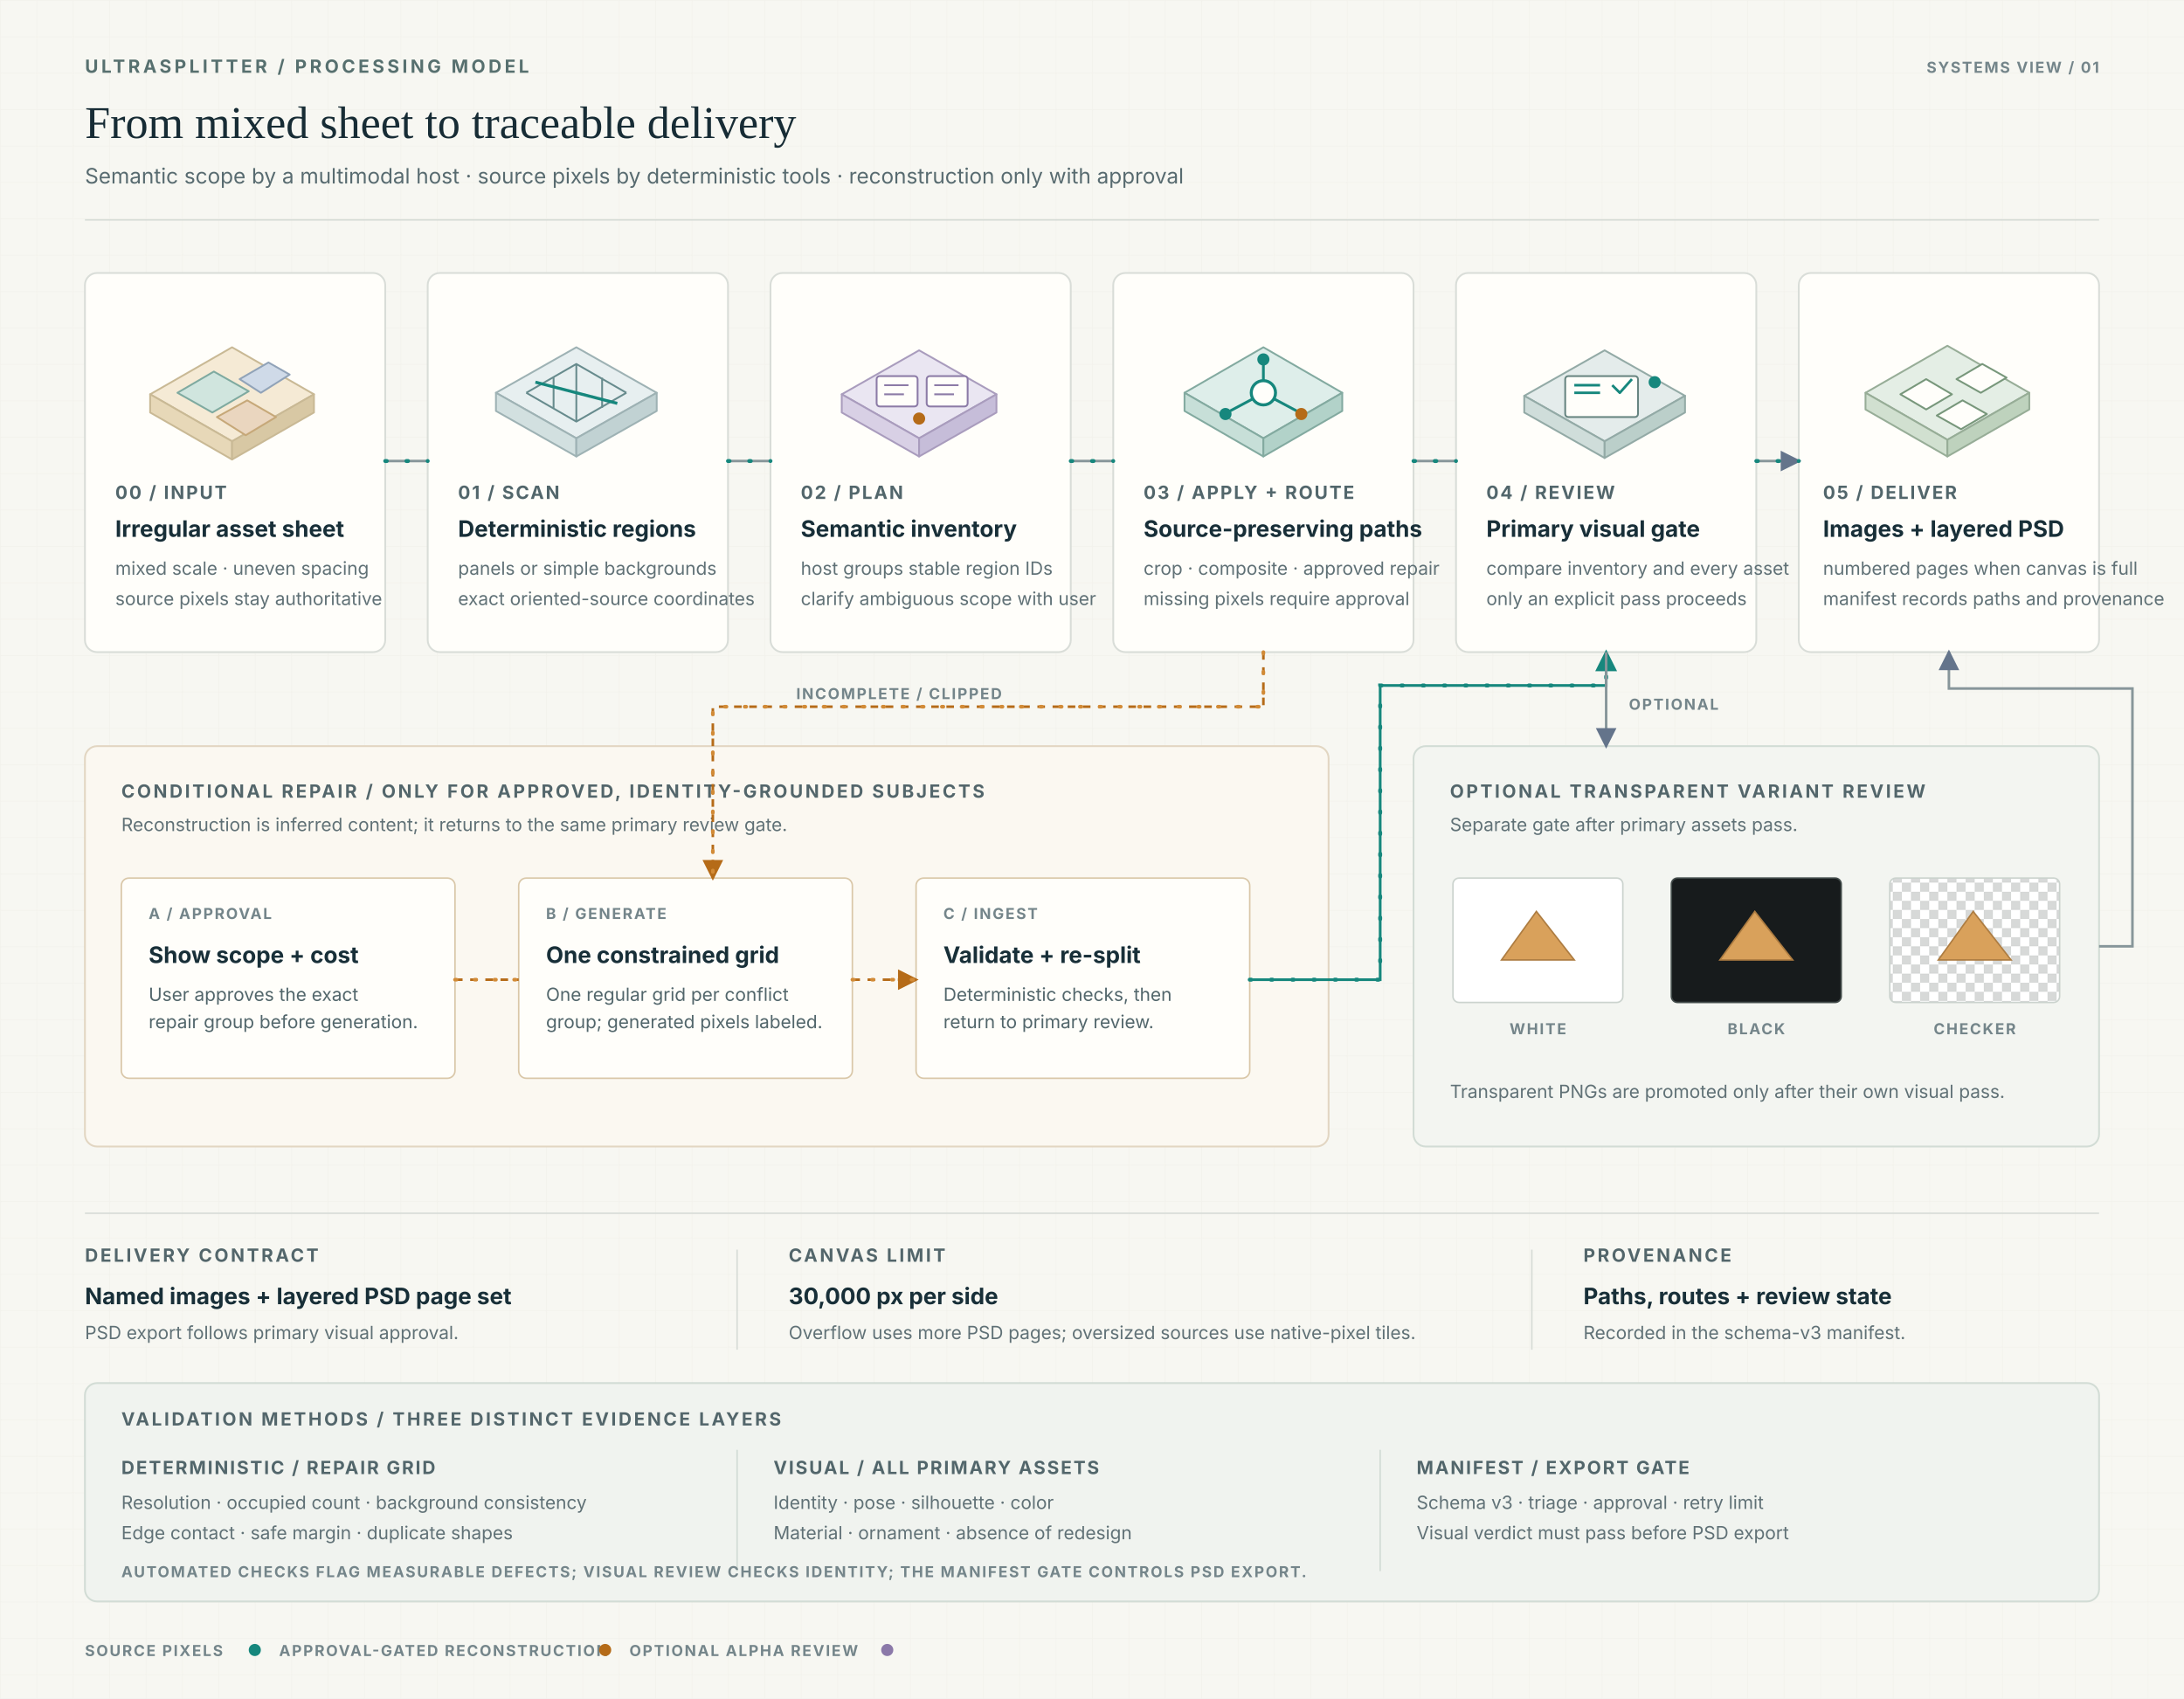
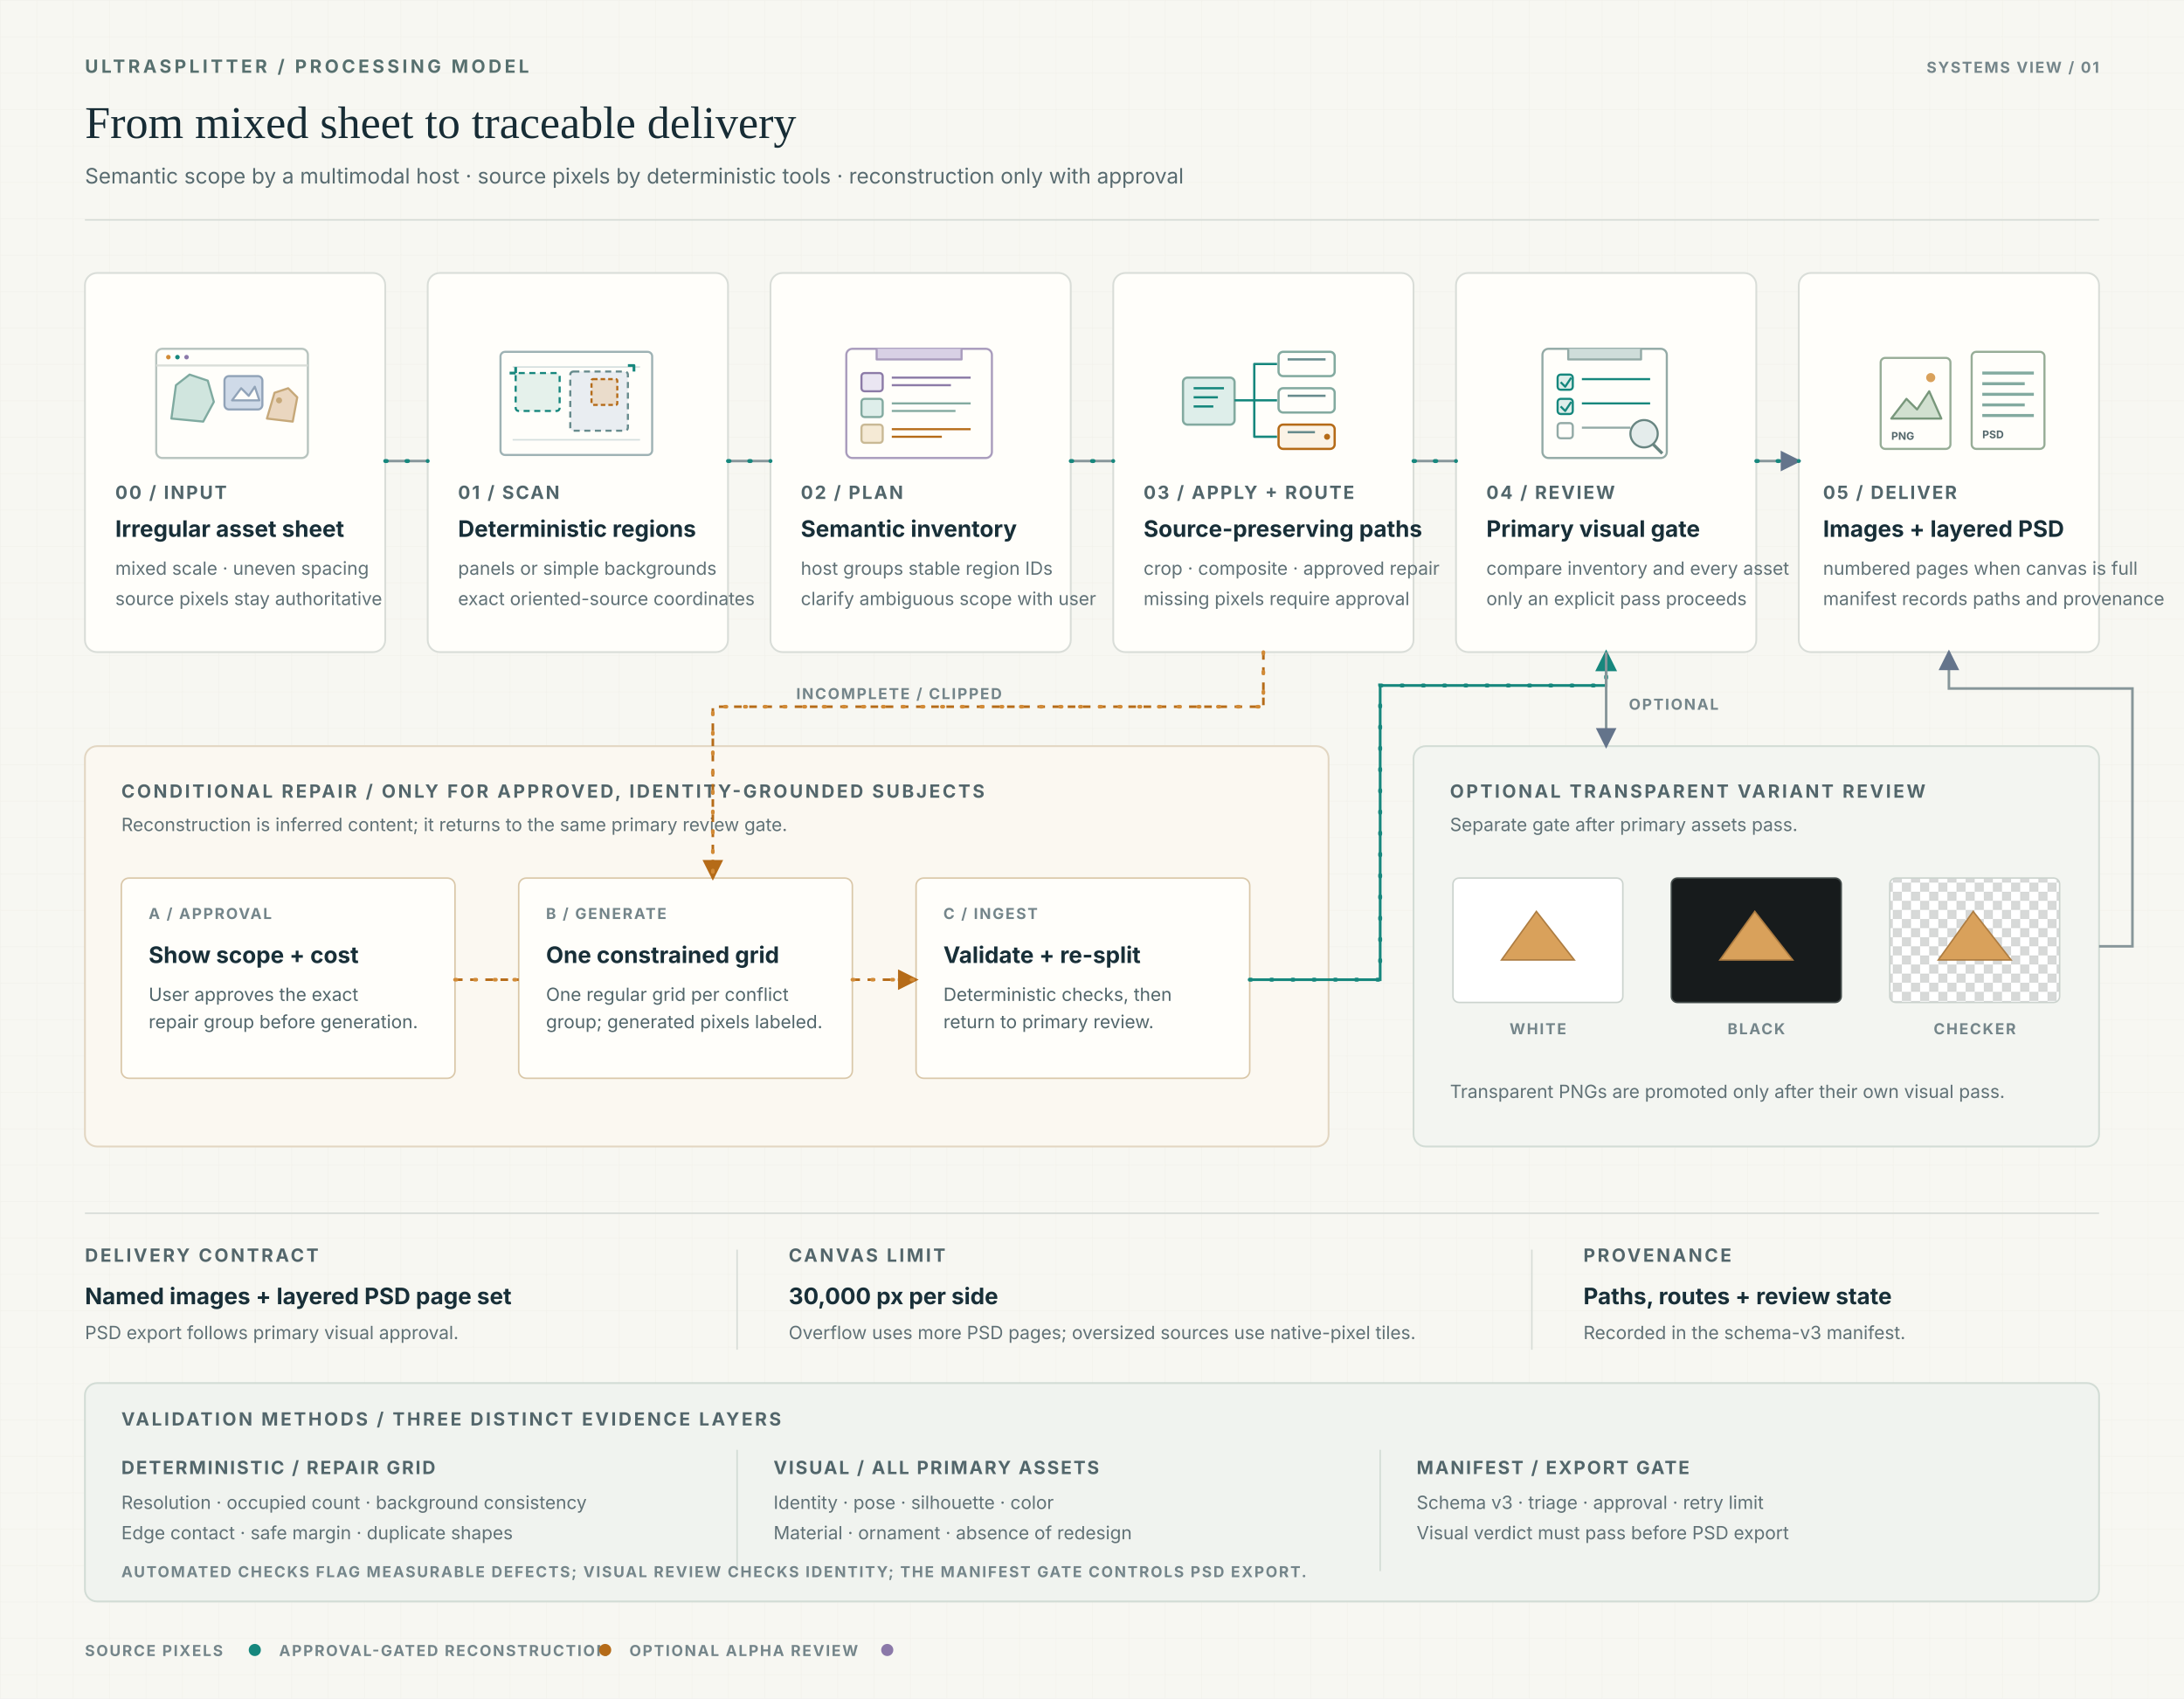
<svg xmlns="http://www.w3.org/2000/svg" width="1440" height="1120" viewBox="0 0 1440 1120" role="img" aria-labelledby="title desc">
  <defs>
    <pattern id="paper-grid" width="24" height="24" patternUnits="userSpaceOnUse">
      <path d="M24 0H0V24" fill="none" stroke="#e9e8e1" stroke-width="0.7" />
    </pattern>
    <pattern id="checker" width="12" height="12" patternUnits="userSpaceOnUse">
      <rect width="12" height="12" fill="#fff" />
      <path d="M0 0H6V6H0ZM6 6H12V12H6Z" fill="#d7d9d8" />
    </pattern>
    <marker id="arrow" markerWidth="8" markerHeight="8" refX="7" refY="4" orient="auto">
      <path d="M0 0L8 4L0 8Z" fill="#64748b" />
    </marker>
    <marker id="arrow-teal" markerWidth="8" markerHeight="8" refX="7" refY="4" orient="auto">
      <path d="M0 0L8 4L0 8Z" fill="#16877d" />
    </marker>
    <marker id="arrow-amber" markerWidth="8" markerHeight="8" refX="7" refY="4" orient="auto">
      <path d="M0 0L8 4L0 8Z" fill="#b56b18" />
    </marker>
    <style>
      .sans { font-family: Inter, ui-sans-serif, system-ui, -apple-system, BlinkMacSystemFont, "Segoe UI", sans-serif; }
      .serif { font-family: Georgia, "Times New Roman", serif; }
      .eyebrow { font-size: 12px; font-weight: 700; letter-spacing: 2px; fill: #57706f; }
      .headline { font-size: 30px; font-weight: 500; fill: #172c35; }
      .subtitle { font-size: 14px; fill: #586b70; }
      .stage { font-size: 12px; font-weight: 750; letter-spacing: 1.1px; fill: #52666b; }
      .card-title { font-size: 15px; font-weight: 700; fill: #182f38; }
      .copy { font-size: 12px; fill: #607176; }
      .micro { font-size: 10px; font-weight: 700; letter-spacing: 1px; fill: #74858a; }
      .panel-title { font-size: 12px; font-weight: 750; letter-spacing: 1.5px; fill: #53666b; }
      .panel-copy { font-size: 12px; fill: #52666b; }
      .card { fill: #fffefa; stroke: #d9ddd8; stroke-width: 1.2; }
      .wire { fill: none; stroke: #87969a; stroke-width: 1.7; marker-end: url(#arrow); }
      .wire-teal { fill: none; stroke: #16877d; stroke-width: 1.8; marker-end: url(#arrow-teal); }
      .wire-amber { fill: none; stroke: #b56b18; stroke-width: 1.7; stroke-dasharray: 5 5; marker-end: url(#arrow-amber); }
      .flowline { fill: none; stroke: #16877d; stroke-width: 2.6; stroke-linecap: round; stroke-dasharray: 1 13; animation: flow 2.8s linear infinite; }
      .flowline-amber { fill: none; stroke: #d28b37; stroke-width: 2.4; stroke-linecap: round; stroke-dasharray: 1 12; animation: flow 3.4s linear infinite; }
      @keyframes flow { to { stroke-dashoffset: -56; } }
      @media (prefers-reduced-motion: reduce) {
        .flowline, .flowline-amber { animation: none; }
      }
    </style>
  </defs>
  <rect width="1440" height="1120" fill="#f7f7f2" />
  <rect width="1440" height="1120" fill="url(#paper-grid)" opacity="0.44" />
  <text x="56" y="48" class="sans eyebrow">ULTRASPLITTER / PROCESSING MODEL</text>
  <text x="56" y="91" class="serif headline">From mixed sheet to traceable delivery</text>
  <text x="56" y="121" class="sans subtitle">Semantic scope by a multimodal host · source pixels by deterministic tools · reconstruction only with approval</text>
  <path d="M56 145H1384" stroke="#d7dcd7" stroke-width="1" />
  <text x="1384" y="48" text-anchor="end" class="sans micro">SYSTEMS VIEW / 01</text>
  <g class="sans">
    <rect x="56" y="180" width="198" height="250" rx="8" class="card" />
    <rect x="282" y="180" width="198" height="250" rx="8" class="card" />
    <rect x="508" y="180" width="198" height="250" rx="8" class="card" />
    <rect x="734" y="180" width="198" height="250" rx="8" class="card" />
    <rect x="960" y="180" width="198" height="250" rx="8" class="card" />
    <rect x="1186" y="180" width="198" height="250" rx="8" class="card" />
-     <g stroke-linejoin="round" stroke-width="1.2">
-       <polygon points="99,260 153,229 207,260 153,291" fill="#f5ead5" stroke="#c9b995" />
-       <polygon points="99,260 153,291 153,303 99,272" fill="#e7d8b8" stroke="#c9b995" />
-       <polygon points="153,291 207,260 207,272 153,303" fill="#d8c8a4" stroke="#c9b995" />
-       <polygon points="117,259 141,245 164,258 140,272" fill="#d0e5de" stroke="#7faaa0" />
-       <polygon points="143,275 163,264 182,275 162,287" fill="#ead6bf" stroke="#c6a879" />
-       <polygon points="158,250 177,239 191,247 172,259" fill="#cfdae8" stroke="#91a3b8" />
+     <g stroke-linejoin="round" stroke-width="1.4">
+       <rect x="103" y="230" width="100" height="72" rx="4" fill="#fffefa" stroke="#b8c4bf" />
+       <path d="M103 241H203" stroke="#d9ddd8" />
+       <circle cx="111" cy="235.5" r="1.5" fill="#d28b37" />
+       <circle cx="117" cy="235.5" r="1.5" fill="#16877d" />
+       <circle cx="123" cy="235.5" r="1.5" fill="#8b79a9" />
+       <path d="M113 276L116 254L125 247L137 251L141 265L134 278Z" fill="#d0e5de" stroke="#7faaa0" />
+       <rect x="148" y="248" width="25" height="22" rx="3" fill="#cfdae8" stroke="#91a3b8" />
+       <path d="M153 264L159 256L164 261L168 255L171 264Z" fill="#fffefa" stroke="#91a3b8" />
+       <path d="M176 276L181 259L190 256L196 262L193 278Z" fill="#ead6bf" stroke="#c6a879" />
+       <circle cx="184" cy="264" r="2" fill="#c6a879" />
    </g>
    <text x="76" y="329" class="stage">00 / INPUT</text>
    <text x="76" y="354" class="card-title">Irregular asset sheet</text>
    <text x="76" y="379" class="copy">mixed scale · uneven spacing</text>
    <text x="76" y="399" class="copy">source pixels stay authoritative</text>
-     <g stroke-linejoin="round" stroke-width="1.2">
-       <polygon points="327,259 380,229 433,259 380,289" fill="#e7eff0" stroke="#9eb2b4" />
-       <polygon points="327,259 380,289 380,301 327,271" fill="#d2e0e0" stroke="#9eb2b4" />
-       <polygon points="380,289 433,259 433,271 380,301" fill="#c1d2d3" stroke="#9eb2b4" />
-       <path d="M347 259L380 240L413 259M347 259L380 278L413 259M365 249V269M380 240V278M397 249V269" fill="none" stroke="#678b8d" />
-       <path d="M353 252L407 266" stroke="#16877d" stroke-width="2" />
+     <g stroke-linejoin="round" stroke-width="1.4">
+       <rect x="330" y="232" width="100" height="68" rx="3" fill="#fffefa" stroke="#9eb2b4" />
+       <path d="M338 242H422M338 290H422" stroke="#d5dfde" stroke-width="1" />
+       <rect x="340" y="246" width="29" height="25" rx="2" fill="#d0e5de" fill-opacity=".55" stroke="#16877d" stroke-dasharray="4 3" />
+       <rect x="376" y="245" width="38" height="39" rx="2" fill="#cfdae8" fill-opacity=".45" stroke="#678b8d" stroke-dasharray="4 3" />
+       <rect x="390" y="250" width="17" height="17" rx="1" fill="#ead6bf" fill-opacity=".75" stroke="#b56b18" stroke-dasharray="3 2" />
+       <path d="M340 242V246M336 246H340M414 241H418V245" fill="none" stroke="#16877d" stroke-width="1.8" />
    </g>
    <text x="302" y="329" class="stage">01 / SCAN</text>
    <text x="302" y="354" class="card-title">Deterministic regions</text>
    <text x="302" y="379" class="copy">panels or simple backgrounds</text>
    <text x="302" y="399" class="copy">exact oriented-source coordinates</text>
-     <g stroke-linejoin="round" stroke-width="1.2">
-       <polygon points="555,260 606,231 657,260 606,289" fill="#eae6f2" stroke="#a99cbd" />
-       <polygon points="555,260 606,289 606,301 555,272" fill="#d8d0e5" stroke="#a99cbd" />
-       <polygon points="606,289 657,260 657,272 606,301" fill="#c6bdd9" stroke="#a99cbd" />
-       <rect x="578" y="248" width="27" height="20" rx="2" fill="#fffefa" stroke="#8c7ba7" />
-       <rect x="611" y="248" width="27" height="20" rx="2" fill="#fffefa" stroke="#8c7ba7" />
-       <path d="M583 254H599M583 260H596M616 254H632M616 260H629" stroke="#8c7ba7" />
-       <circle cx="606" cy="276" r="4" fill="#b56b18" />
+     <g stroke-linejoin="round" stroke-width="1.4">
+       <rect x="558" y="230" width="96" height="72" rx="4" fill="#fffefa" stroke="#a99cbd" />
+       <path d="M578 230V237H634V230" fill="#d8d0e5" stroke="#a99cbd" />
+       <rect x="568" y="246" width="14" height="12" rx="2" fill="#eae6f2" stroke="#8c7ba7" />
+       <path d="M588 249H640M588 254H627" stroke="#8c7ba7" />
+       <rect x="568" y="263" width="14" height="12" rx="2" fill="#deeeea" stroke="#83aaa0" />
+       <path d="M588 266H640M588 271H630" stroke="#83aaa0" />
+       <rect x="568" y="280" width="14" height="12" rx="2" fill="#f5ead5" stroke="#c9b995" />
+       <path d="M588 283H640M588 288H621" stroke="#b56b18" />
    </g>
    <text x="528" y="329" class="stage">02 / PLAN</text>
    <text x="528" y="354" class="card-title">Semantic inventory</text>
    <text x="528" y="379" class="copy">host groups stable region IDs</text>
    <text x="528" y="399" class="copy">clarify ambiguous scope with user</text>
-     <g stroke-linejoin="round" stroke-width="1.2">
-       <polygon points="781,259 833,229 885,259 833,289" fill="#deeeea" stroke="#83aaa0" />
-       <polygon points="781,259 833,289 833,301 781,271" fill="#c7dfd8" stroke="#83aaa0" />
-       <polygon points="833,289 885,259 885,271 833,301" fill="#b2d2c9" stroke="#83aaa0" />
-       <circle cx="833" cy="259" r="8" fill="#fffefa" stroke="#16877d" stroke-width="2" />
-       <path d="M833 251V239M826 263L811 271M840 263L855 271" fill="none" stroke="#16877d" stroke-width="1.8" />
-       <circle cx="833" cy="237" r="4" fill="#16877d" />
-       <circle cx="808" cy="273" r="4" fill="#16877d" />
-       <circle cx="858" cy="273" r="4" fill="#b56b18" />
+     <g stroke-linejoin="round" stroke-width="1.5" fill="none">
+       <rect x="780" y="249" width="34" height="31" rx="3" fill="#deeeea" stroke="#83aaa0" />
+       <path d="M787 256H807M787 262H803M787 268H800" stroke="#16877d" />
+       <path d="M814 264H827M827 264V240H842M827 264H842M827 264V288H842" stroke="#16877d" />
+       <rect x="843" y="232" width="37" height="16" rx="3" fill="#fffefa" stroke="#83aaa0" />
+       <rect x="843" y="256" width="37" height="16" rx="3" fill="#fffefa" stroke="#83aaa0" />
+       <rect x="843" y="280" width="37" height="16" rx="3" fill="#fbf3e6" stroke="#b56b18" />
+       <path d="M849 237H874M849 261H874M849 285H867" stroke="#678b8d" />
+       <circle cx="875" cy="288" r="2" fill="#b56b18" stroke="none" />
    </g>
    <text x="754" y="329" class="stage">03 / APPLY + ROUTE</text>
    <text x="754" y="354" class="card-title">Source-preserving paths</text>
    <text x="754" y="379" class="copy">crop · composite · approved repair</text>
    <text x="754" y="399" class="copy">missing pixels require approval</text>
-     <g stroke-linejoin="round" stroke-width="1.2">
-       <polygon points="1005,261 1058,231 1111,261 1058,291" fill="#e4eceb" stroke="#93aaa6" />
-       <polygon points="1005,261 1058,291 1058,302 1005,272" fill="#cfddda" stroke="#93aaa6" />
-       <polygon points="1058,291 1111,261 1111,272 1058,302" fill="#bbcfca" stroke="#93aaa6" />
-       <rect x="1032" y="248" width="48" height="27" rx="2" fill="#fffefa" stroke="#688581" />
-       <path d="M1038 254H1055M1038 259H1055M1063 254L1068 259L1076 250" fill="none" stroke="#16877d" stroke-width="1.7" />
-       <circle cx="1091" cy="252" r="4" fill="#16877d" />
+     <g stroke-linejoin="round" stroke-width="1.4">
+       <rect x="1017" y="230" width="82" height="72" rx="4" fill="#fffefa" stroke="#93aaa6" />
+       <path d="M1034 230V237H1082V230" fill="#cfddda" stroke="#93aaa6" />
+       <rect x="1027" y="247" width="10" height="10" rx="2" fill="#deeeea" stroke="#16877d" />
+       <path d="M1029 252L1032 255L1036 249M1043 250H1088" fill="none" stroke="#16877d" />
+       <rect x="1027" y="263" width="10" height="10" rx="2" fill="#deeeea" stroke="#16877d" />
+       <path d="M1029 268L1032 271L1036 265M1043 266H1088" fill="none" stroke="#16877d" />
+       <rect x="1027" y="279" width="10" height="10" rx="2" fill="#fffefa" stroke="#93aaa6" />
+       <path d="M1043 282H1075" stroke="#93aaa6" />
+       <circle cx="1084" cy="286" r="9" fill="#e4eceb" stroke="#688581" />
+       <path d="M1090 293L1096 299" stroke="#688581" stroke-width="2" />
    </g>
    <text x="980" y="329" class="stage">04 / REVIEW</text>
    <text x="980" y="354" class="card-title">Primary visual gate</text>
    <text x="980" y="379" class="copy">compare inventory and every asset</text>
    <text x="980" y="399" class="copy">only an explicit pass proceeds</text>
-     <g stroke-linejoin="round" stroke-width="1.2">
-       <polygon points="1230,259 1284,228 1338,259 1284,290" fill="#e4eee5" stroke="#97ad97" />
-       <polygon points="1230,259 1284,290 1284,301 1230,270" fill="#d1e0d0" stroke="#97ad97" />
-       <polygon points="1284,290 1338,259 1338,270 1284,301" fill="#bed2bd" stroke="#97ad97" />
-       <path d="M1253 260L1270 250L1287 260L1270 270Z" fill="#fffefa" stroke="#78977b" />
-       <path d="M1277 274L1294 264L1310 273L1293 283Z" fill="#fffefa" stroke="#78977b" />
-       <path d="M1290 250L1307 240L1323 249L1306 259Z" fill="#fffefa" stroke="#78977b" />
+     <g stroke-linejoin="round" stroke-width="1.4">
+       <rect x="1240" y="236" width="46" height="60" rx="3" fill="#fffefa" stroke="#97ad97" />
+       <path d="M1247 276L1257 263L1264 270L1272 258L1280 276Z" fill="#d1e0d0" stroke="#78977b" />
+       <circle cx="1273" cy="249" r="3" fill="#d9a15b" />
+       <text x="1247" y="290" font-size="7" font-weight="700" fill="#52666b">PNG</text>
+       <rect x="1300" y="232" width="48" height="64" rx="3" fill="#fffefa" stroke="#97ad97" />
+       <path d="M1307 246H1341M1307 253H1335M1307 260H1341M1307 267H1335M1307 274H1341" stroke="#83aaa0" stroke-width="2" />
+       <text x="1307" y="289" font-size="7" font-weight="700" fill="#52666b">PSD</text>
    </g>
    <text x="1202" y="329" class="stage">05 / DELIVER</text>
    <text x="1202" y="354" class="card-title">Images + layered PSD</text>
    <text x="1202" y="379" class="copy">numbered pages when canvas is full</text>
    <text x="1202" y="399" class="copy">manifest records paths and provenance</text>
  </g>
  <g>
    <path d="M254 304H282M480 304H508M706 304H734M932 304H960M1158 304H1186" class="wire" />
    <path d="M254 304H282M480 304H508M706 304H734M932 304H960M1158 304H1186" class="flowline" />
  </g>
  <rect x="56" y="492" width="820" height="264" rx="8" fill="#fbf8f1" stroke="#e2d6c2" stroke-width="1.2" />
  <text x="80" y="526" class="sans panel-title">CONDITIONAL REPAIR / ONLY FOR APPROVED, IDENTITY-GROUNDED SUBJECTS</text>
  <text x="80" y="548" class="sans copy">Reconstruction is inferred content; it returns to the same primary review gate.</text>
  <g class="sans">
    <rect x="80" y="579" width="220" height="132" rx="5" fill="#fffefa" stroke="#d9c7a8" />
    <rect x="342" y="579" width="220" height="132" rx="5" fill="#fffefa" stroke="#d9c7a8" />
    <rect x="604" y="579" width="220" height="132" rx="5" fill="#fffefa" stroke="#d9c7a8" />
    <text x="98" y="606" class="micro" fill="#9a651e">A / APPROVAL</text>
    <text x="98" y="635" class="card-title">Show scope + cost</text>
    <text x="98" y="660" class="panel-copy">User approves the exact</text>
    <text x="98" y="678" class="panel-copy">repair group before generation.</text>
    <text x="360" y="606" class="micro" fill="#9a651e">B / GENERATE</text>
    <text x="360" y="635" class="card-title">One constrained grid</text>
    <text x="360" y="660" class="panel-copy">One regular grid per conflict</text>
    <text x="360" y="678" class="panel-copy">group; generated pixels labeled.</text>
    <text x="622" y="606" class="micro" fill="#9a651e">C / INGEST</text>
    <text x="622" y="635" class="card-title">Validate + re-split</text>
    <text x="622" y="660" class="panel-copy">Deterministic checks, then</text>
    <text x="622" y="678" class="panel-copy">return to primary review.</text>
  </g>
  <path d="M300 646H342M562 646H604" class="wire-amber" />
  <path d="M300 646H342M562 646H604" class="flowline-amber" />
  <path d="M833 430V466H470V579" class="wire-amber" />
  <path d="M833 430V466H470V579" class="flowline-amber" />
  <text x="525" y="461" class="sans micro" fill="#9a651e">INCOMPLETE / CLIPPED</text>
  <path d="M824 646H910V452H1059V430" class="wire-teal" />
  <path d="M824 646H910V452H1059V430" class="flowline" />
  <rect x="932" y="492" width="452" height="264" rx="8" fill="#f3f5f1" stroke="#d2dcd5" stroke-width="1.2" />
  <text x="956" y="526" class="sans panel-title">OPTIONAL TRANSPARENT VARIANT REVIEW</text>
  <text x="956" y="548" class="sans copy">Separate gate after primary assets pass.</text>
  <path d="M1059 430V492" class="wire" />
  <text x="1074" y="468" class="sans micro">OPTIONAL</text>
  <g class="sans">
    <rect x="958" y="579" width="112" height="82" rx="4" fill="#fff" stroke="#cbd3ce" />
    <rect x="1102" y="579" width="112" height="82" rx="4" fill="#171b1c" stroke="#444d4c" />
    <rect x="1246" y="579" width="112" height="82" rx="4" fill="url(#checker)" stroke="#cbd3ce" />
    <path d="M990 633L1013 601L1038 633Z" fill="#d9a15b" stroke="#ad7c41" />
    <path d="M1134 633L1157 601L1182 633Z" fill="#d9a15b" stroke="#ad7c41" />
    <path d="M1278 633L1301 601L1326 633Z" fill="#d9a15b" stroke="#ad7c41" />
    <text x="1014" y="682" text-anchor="middle" class="micro">WHITE</text>
    <text x="1158" y="682" text-anchor="middle" class="micro">BLACK</text>
    <text x="1302" y="682" text-anchor="middle" class="micro">CHECKER</text>
    <text x="956" y="724" class="sans copy">Transparent PNGs are promoted only after their own visual pass.</text>
  </g>
  <path d="M1384 624H1406V454H1285V430" class="wire" />
  <path d="M56 800H1384" stroke="#d7dcd7" stroke-width="1" />
  <text x="56" y="832" class="sans panel-title">DELIVERY CONTRACT</text>
  <text x="56" y="860" class="sans card-title">Named images + layered PSD page set</text>
  <text x="56" y="883" class="sans copy">PSD export follows primary visual approval.</text>
  <path d="M486 824V890" stroke="#d7dcd7" />
  <text x="520" y="832" class="sans panel-title">CANVAS LIMIT</text>
  <text x="520" y="860" class="sans card-title">30,000 px per side</text>
  <text x="520" y="883" class="sans copy">Overflow uses more PSD pages; oversized sources use native-pixel tiles.</text>
  <path d="M1010 824V890" stroke="#d7dcd7" />
  <text x="1044" y="832" class="sans panel-title">PROVENANCE</text>
  <text x="1044" y="860" class="sans card-title">Paths, routes + review state</text>
  <text x="1044" y="883" class="sans copy">Recorded in the schema-v3 manifest.</text>
  <rect x="56" y="912" width="1328" height="144" rx="8" fill="#f0f3ef" stroke="#d2dcd5" stroke-width="1.2" />
  <text x="80" y="940" class="sans panel-title">VALIDATION METHODS / THREE DISTINCT EVIDENCE LAYERS</text>
  <path d="M486 956V1036M910 956V1036" stroke="#d2dcd5" />
  <text x="80" y="972" class="sans stage">DETERMINISTIC / REPAIR GRID</text>
  <text x="80" y="995" class="sans copy">Resolution · occupied count · background consistency</text>
  <text x="80" y="1015" class="sans copy">Edge contact · safe margin · duplicate shapes</text>
  <text x="510" y="972" class="sans stage">VISUAL / ALL PRIMARY ASSETS</text>
  <text x="510" y="995" class="sans copy">Identity · pose · silhouette · color</text>
  <text x="510" y="1015" class="sans copy">Material · ornament · absence of redesign</text>
  <text x="934" y="972" class="sans stage">MANIFEST / EXPORT GATE</text>
  <text x="934" y="995" class="sans copy">Schema v3 · triage · approval · retry limit</text>
  <text x="934" y="1015" class="sans copy">Visual verdict must pass before PSD export</text>
  <text x="80" y="1040" class="sans micro">AUTOMATED CHECKS FLAG MEASURABLE DEFECTS; VISUAL REVIEW CHECKS IDENTITY; THE MANIFEST GATE CONTROLS PSD EXPORT.</text>
  <text x="56" y="1092" class="sans micro">SOURCE PIXELS</text>
  <circle cx="168" cy="1088" r="4" fill="#16877d" />
  <text x="184" y="1092" class="sans micro">APPROVAL-GATED RECONSTRUCTION</text>
  <circle cx="399" cy="1088" r="4" fill="#b56b18" />
  <text x="415" y="1092" class="sans micro">OPTIONAL ALPHA REVIEW</text>
  <circle cx="585" cy="1088" r="4" fill="#8b79a9" />
</svg>
